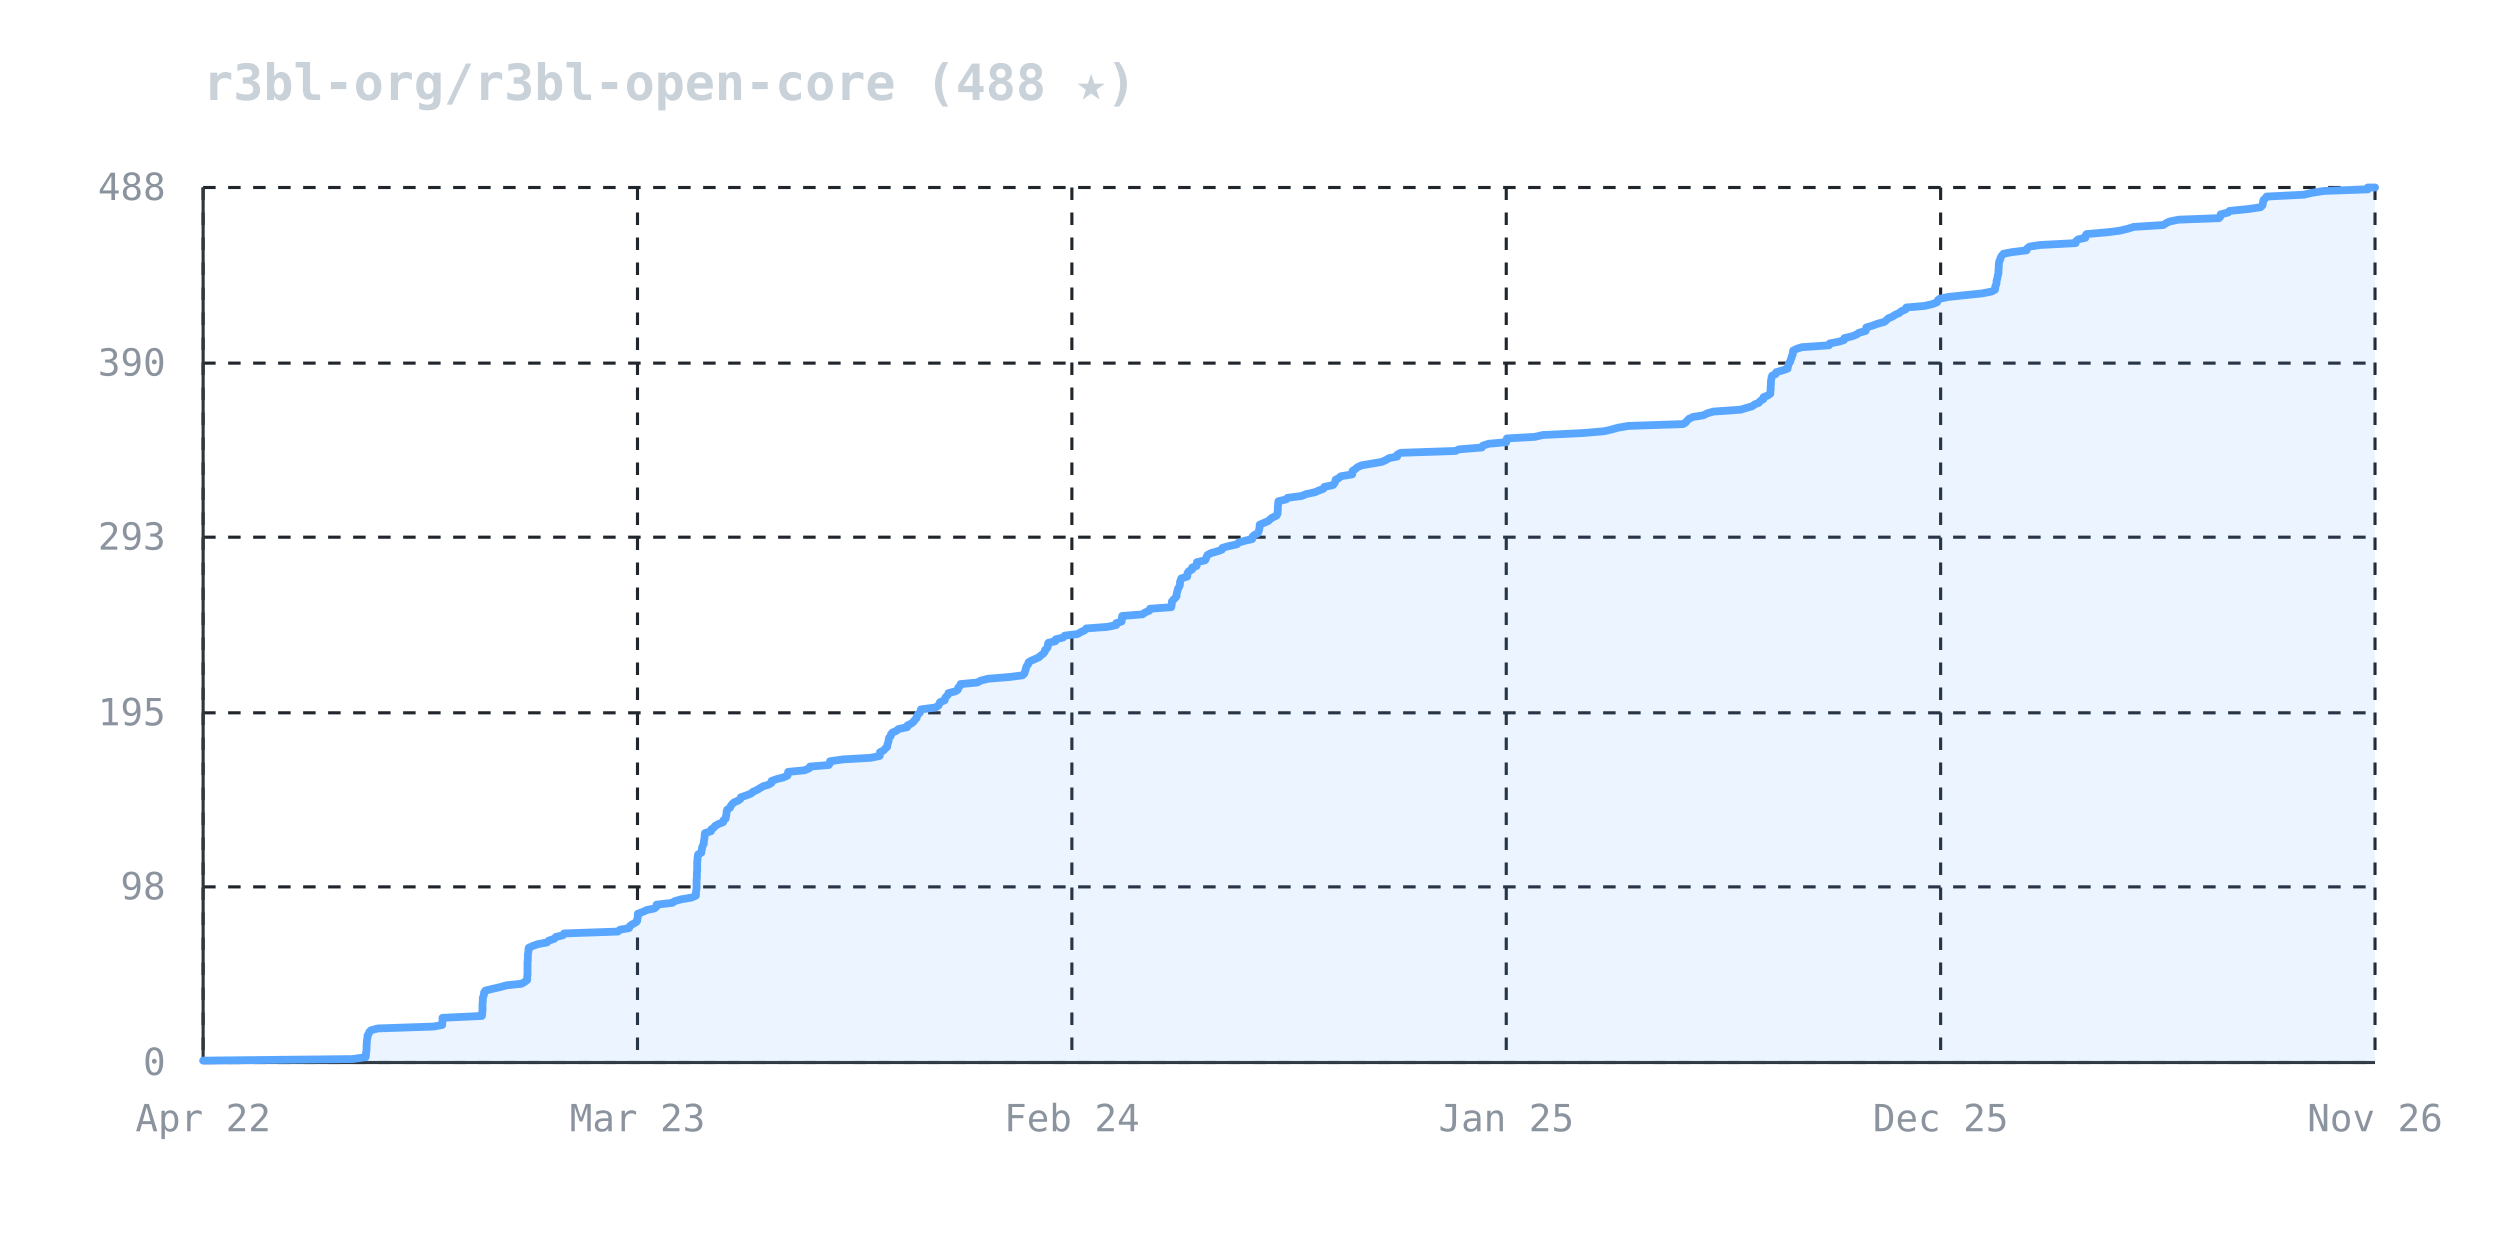
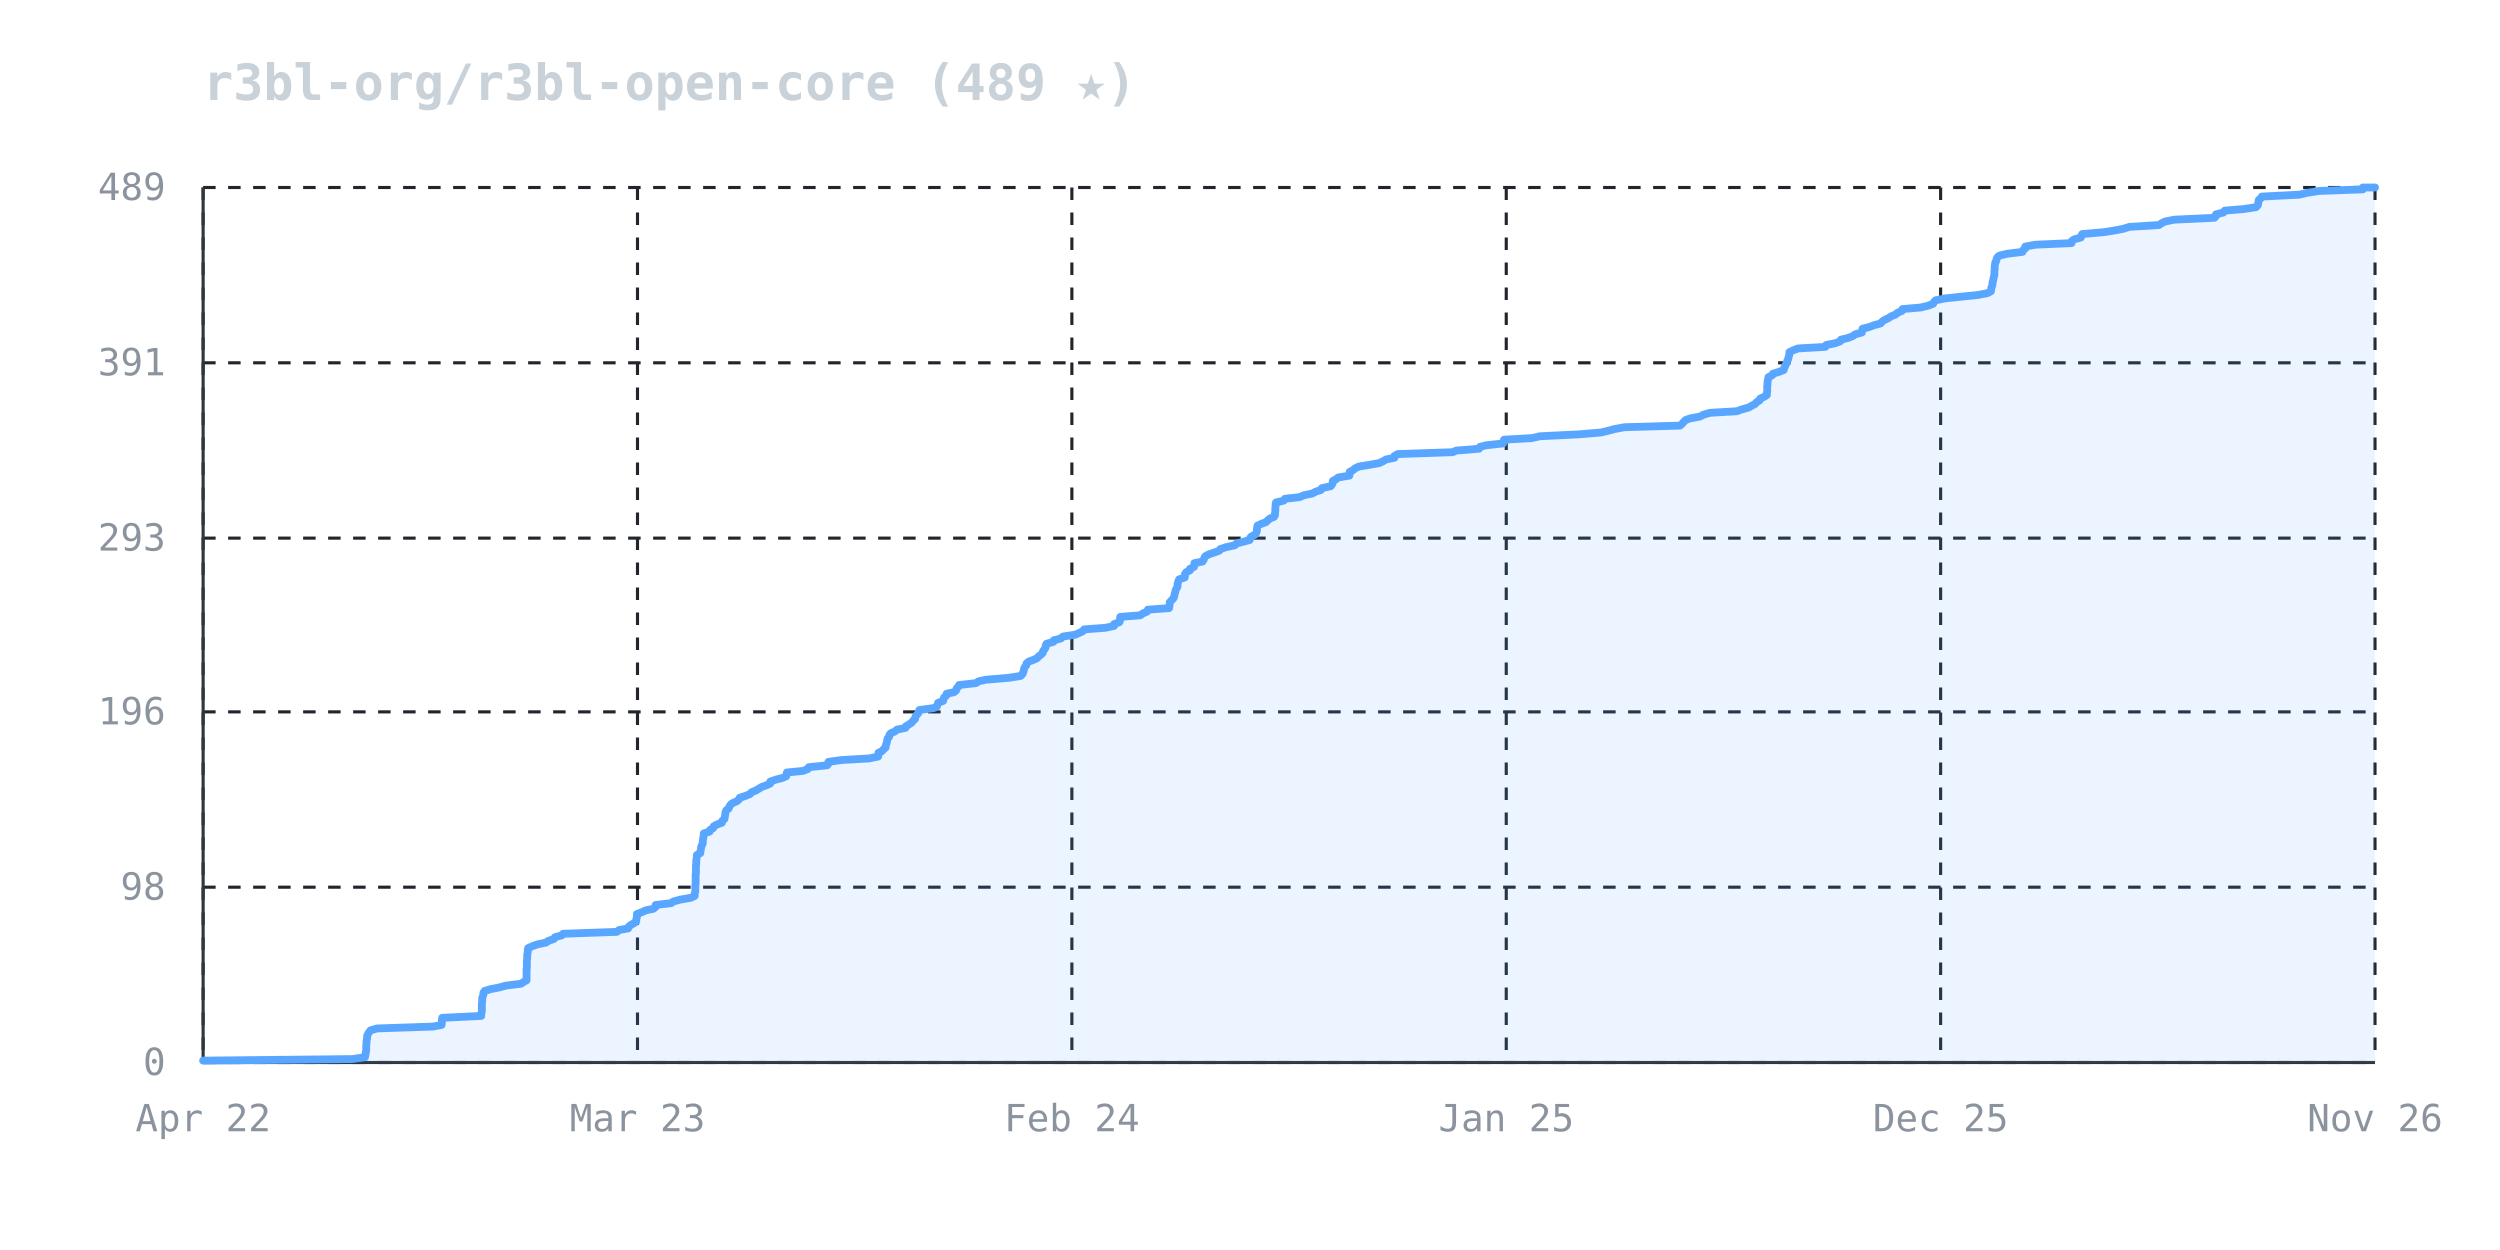
<svg xmlns="http://www.w3.org/2000/svg" viewBox="0 0 800 400" width="100%" height="100%" style="background-color: #0d1117; font-family: Iosevka, 'JetBrains Mono', 'Fira Code', 'Cascadia Code', ui-monospace, SFMono-Regular, Menlo, Monaco, Consolas, monospace;">
  <style>
    .title { fill: #c9d1d9; font-size: 16px; font-weight: 600; font-family: Iosevka, 'JetBrains Mono', 'Fira Code', 'Cascadia Code', ui-monospace, SFMono-Regular, Menlo, Monaco, Consolas, monospace; }
    .axis-line { stroke: #30363d; stroke-width: 1; }
    .line-path { fill: none; stroke: #58a6ff; stroke-width: 2.5; stroke-linejoin: round; stroke-linecap: round; }
    .area-path { fill: #58a6ff; fill-opacity: 0.12; }
  </style>
-   <text x="65" y="32" class="title">r3bl-org/r3bl-open-core (488 ★)</text>
+   <text x="65" y="32" class="title">r3bl-org/r3bl-open-core (489 ★)</text>
  <g id="grid">
    <line x1="65" y1="340.0" x2="760" y2="340.0" stroke="#21262d" stroke-dasharray="4,4" />
    <text x="53" y="344.0" fill="#8b949e" font-size="12" text-anchor="end" font-family="Iosevka, 'JetBrains Mono', 'Fira Code', 'Cascadia Code', ui-monospace, SFMono-Regular, Menlo, Monaco, Consolas, monospace">0</text>
-     <line x1="65" y1="283.8" x2="760" y2="283.8" stroke="#21262d" stroke-dasharray="4,4" />
-     <text x="53" y="287.8" fill="#8b949e" font-size="12" text-anchor="end" font-family="Iosevka, 'JetBrains Mono', 'Fira Code', 'Cascadia Code', ui-monospace, SFMono-Regular, Menlo, Monaco, Consolas, monospace">98</text>
-     <line x1="65" y1="228.1" x2="760" y2="228.1" stroke="#21262d" stroke-dasharray="4,4" />
-     <text x="53" y="232.1" fill="#8b949e" font-size="12" text-anchor="end" font-family="Iosevka, 'JetBrains Mono', 'Fira Code', 'Cascadia Code', ui-monospace, SFMono-Regular, Menlo, Monaco, Consolas, monospace">195</text>
-     <line x1="65" y1="171.9" x2="760" y2="171.9" stroke="#21262d" stroke-dasharray="4,4" />
-     <text x="53" y="175.9" fill="#8b949e" font-size="12" text-anchor="end" font-family="Iosevka, 'JetBrains Mono', 'Fira Code', 'Cascadia Code', ui-monospace, SFMono-Regular, Menlo, Monaco, Consolas, monospace">293</text>
-     <line x1="65" y1="116.2" x2="760" y2="116.2" stroke="#21262d" stroke-dasharray="4,4" />
-     <text x="53" y="120.2" fill="#8b949e" font-size="12" text-anchor="end" font-family="Iosevka, 'JetBrains Mono', 'Fira Code', 'Cascadia Code', ui-monospace, SFMono-Regular, Menlo, Monaco, Consolas, monospace">390</text>
+     <line x1="65" y1="283.9" x2="760" y2="283.9" stroke="#21262d" stroke-dasharray="4,4" />
+     <text x="53" y="287.9" fill="#8b949e" font-size="12" text-anchor="end" font-family="Iosevka, 'JetBrains Mono', 'Fira Code', 'Cascadia Code', ui-monospace, SFMono-Regular, Menlo, Monaco, Consolas, monospace">98</text>
+     <line x1="65" y1="227.8" x2="760" y2="227.8" stroke="#21262d" stroke-dasharray="4,4" />
+     <text x="53" y="231.8" fill="#8b949e" font-size="12" text-anchor="end" font-family="Iosevka, 'JetBrains Mono', 'Fira Code', 'Cascadia Code', ui-monospace, SFMono-Regular, Menlo, Monaco, Consolas, monospace">196</text>
+     <line x1="65" y1="172.2" x2="760" y2="172.2" stroke="#21262d" stroke-dasharray="4,4" />
+     <text x="53" y="176.2" fill="#8b949e" font-size="12" text-anchor="end" font-family="Iosevka, 'JetBrains Mono', 'Fira Code', 'Cascadia Code', ui-monospace, SFMono-Regular, Menlo, Monaco, Consolas, monospace">293</text>
+     <line x1="65" y1="116.1" x2="760" y2="116.1" stroke="#21262d" stroke-dasharray="4,4" />
+     <text x="53" y="120.1" fill="#8b949e" font-size="12" text-anchor="end" font-family="Iosevka, 'JetBrains Mono', 'Fira Code', 'Cascadia Code', ui-monospace, SFMono-Regular, Menlo, Monaco, Consolas, monospace">391</text>
    <line x1="65" y1="60.0" x2="760" y2="60.0" stroke="#21262d" stroke-dasharray="4,4" />
-     <text x="53" y="64.0" fill="#8b949e" font-size="12" text-anchor="end" font-family="Iosevka, 'JetBrains Mono', 'Fira Code', 'Cascadia Code', ui-monospace, SFMono-Regular, Menlo, Monaco, Consolas, monospace">488</text>
+     <text x="53" y="64.0" fill="#8b949e" font-size="12" text-anchor="end" font-family="Iosevka, 'JetBrains Mono', 'Fira Code', 'Cascadia Code', ui-monospace, SFMono-Regular, Menlo, Monaco, Consolas, monospace">489</text>
    <line x1="65.0" y1="60" x2="65.0" y2="340" stroke="#21262d" stroke-dasharray="4,4" />
    <text x="65.0" y="362.0" fill="#8b949e" font-size="12" text-anchor="middle" font-family="Iosevka, 'JetBrains Mono', 'Fira Code', 'Cascadia Code', ui-monospace, SFMono-Regular, Menlo, Monaco, Consolas, monospace">Apr 22</text>
    <line x1="204.0" y1="60" x2="204.0" y2="340" stroke="#21262d" stroke-dasharray="4,4" />
    <text x="204.0" y="362.0" fill="#8b949e" font-size="12" text-anchor="middle" font-family="Iosevka, 'JetBrains Mono', 'Fira Code', 'Cascadia Code', ui-monospace, SFMono-Regular, Menlo, Monaco, Consolas, monospace">Mar 23</text>
    <line x1="343.0" y1="60" x2="343.0" y2="340" stroke="#21262d" stroke-dasharray="4,4" />
    <text x="343.0" y="362.0" fill="#8b949e" font-size="12" text-anchor="middle" font-family="Iosevka, 'JetBrains Mono', 'Fira Code', 'Cascadia Code', ui-monospace, SFMono-Regular, Menlo, Monaco, Consolas, monospace">Feb 24</text>
    <line x1="482.0" y1="60" x2="482.0" y2="340" stroke="#21262d" stroke-dasharray="4,4" />
    <text x="482.0" y="362.0" fill="#8b949e" font-size="12" text-anchor="middle" font-family="Iosevka, 'JetBrains Mono', 'Fira Code', 'Cascadia Code', ui-monospace, SFMono-Regular, Menlo, Monaco, Consolas, monospace">Jan 25</text>
    <line x1="621.0" y1="60" x2="621.0" y2="340" stroke="#21262d" stroke-dasharray="4,4" />
    <text x="621.0" y="362.0" fill="#8b949e" font-size="12" text-anchor="middle" font-family="Iosevka, 'JetBrains Mono', 'Fira Code', 'Cascadia Code', ui-monospace, SFMono-Regular, Menlo, Monaco, Consolas, monospace">Dec 25</text>
    <line x1="760.0" y1="60" x2="760.0" y2="340" stroke="#21262d" stroke-dasharray="4,4" />
    <text x="760.0" y="362.0" fill="#8b949e" font-size="12" text-anchor="middle" font-family="Iosevka, 'JetBrains Mono', 'Fira Code', 'Cascadia Code', ui-monospace, SFMono-Regular, Menlo, Monaco, Consolas, monospace">Nov 26</text>
  </g>
  <line x1="65" y1="340" x2="760" y2="340" class="axis-line" />
  <line x1="65" y1="60" x2="65" y2="340" class="axis-line" />
-   <polygon points="65.0,340.0 65.0,339.4 112.8,338.9 117.0,338.3 117.1,337.7 117.1,337.1 117.2,336.6 117.3,336.0 117.3,335.4 117.3,334.8 117.3,334.3 117.4,333.7 117.4,333.1 117.5,332.5 117.6,332.0 117.6,331.4 118.0,330.8 118.2,330.2 118.7,329.7 120.9,329.1 138.7,328.5 141.5,328.0 141.5,327.4 141.6,326.8 141.6,326.2 141.6,325.7 154.2,325.1 154.3,324.5 154.3,323.9 154.4,323.4 154.4,322.8 154.4,322.2 154.4,321.6 154.4,321.1 154.5,320.5 154.5,319.9 154.5,319.3 154.7,318.8 154.9,318.2 154.9,317.6 155.3,317.0 157.3,316.5 159.9,315.9 162.1,315.3 166.9,314.8 167.9,314.2 168.7,313.6 168.7,313.0 168.7,312.5 168.8,311.9 168.8,311.3 168.8,310.7 168.8,310.2 168.8,309.6 168.8,309.0 168.8,308.4 168.8,307.9 168.9,307.3 168.9,306.7 168.9,306.1 168.9,305.6 169.0,305.0 169.1,304.4 169.1,303.9 169.2,303.3 170.5,302.7 172.2,302.1 175.0,301.6 175.6,301.0 177.4,300.4 177.9,299.8 180.1,299.3 180.5,298.7 197.7,298.1 198.4,297.5 201.3,297.0 201.5,296.4 202.3,295.8 203.4,295.2 203.9,294.7 203.9,294.1 204.1,293.5 204.1,293.0 204.1,292.4 205.7,291.8 207.0,291.2 209.4,290.7 210.1,290.1 210.1,289.5 215.2,288.9 215.8,288.4 217.9,287.8 221.4,287.2 222.7,286.6 222.7,286.1 222.7,285.5 222.8,284.9 222.9,284.3 222.9,283.8 222.9,283.2 222.9,282.6 222.9,282.0 222.9,281.5 223.0,280.9 223.0,280.3 223.0,279.8 223.0,279.2 223.1,278.6 223.1,278.0 223.1,277.5 223.1,276.9 223.1,276.3 223.1,275.7 223.2,275.2 223.2,274.6 223.3,274.0 223.4,273.4 224.4,272.9 224.5,272.3 224.6,271.7 224.7,271.1 224.9,270.6 225.2,270.0 225.2,269.4 225.3,268.9 225.4,268.3 225.5,267.7 225.5,267.1 225.6,266.6 227.5,266.0 227.6,265.4 228.5,264.8 228.8,264.3 229.9,263.7 231.4,263.1 231.5,262.5 232.2,262.0 232.3,261.4 232.4,260.8 232.5,260.2 232.5,259.7 232.7,259.1 233.6,258.5 233.8,258.0 234.2,257.4 234.8,256.8 236.2,256.2 236.9,255.7 237.1,255.1 238.9,254.5 240.4,253.9 240.9,253.4 242.2,252.8 243.2,252.2 244.2,251.6 245.9,251.1 246.9,250.5 246.9,249.9 248.6,249.3 250.6,248.8 252.0,248.2 252.1,247.6 252.2,247.0 257.4,246.5 258.9,245.9 259.2,245.3 265.2,244.8 265.6,244.2 265.6,243.6 269.8,243.0 278.6,242.5 281.5,241.9 281.6,241.3 281.6,240.7 282.7,240.2 283.2,239.6 283.9,239.0 283.9,238.4 284.1,237.9 284.3,237.3 284.4,236.7 284.5,236.1 285.0,235.6 285.1,235.0 285.6,234.4 286.8,233.9 287.5,233.3 290.3,232.7 290.4,232.1 291.5,231.6 292.3,231.0 292.7,230.4 293.3,229.8 293.4,229.3 293.7,228.7 294.3,228.1 294.6,227.5 294.7,227.0 299.3,226.4 300.3,225.8 300.6,225.2 300.8,224.7 302.3,224.1 302.4,223.5 302.7,223.0 303.3,222.4 303.5,221.8 305.8,221.2 306.5,220.7 306.6,220.1 307.2,219.5 307.4,218.9 312.8,218.4 313.8,217.8 316.2,217.2 323.4,216.6 327.2,216.1 327.8,215.5 328.0,214.9 328.2,214.3 328.3,213.8 328.5,213.2 329.0,212.6 329.1,212.0 329.8,211.5 331.2,210.9 332.5,210.3 333.0,209.8 333.8,209.2 334.3,208.6 334.4,208.0 335.0,207.5 335.3,206.9 335.3,206.3 335.5,205.7 337.7,205.2 337.8,204.6 340.2,204.0 340.7,203.4 344.8,202.9 345.8,202.3 347.1,201.7 347.6,201.1 354.4,200.6 357.2,200.0 357.2,199.4 358.9,198.9 359.0,198.3 359.0,197.7 359.1,197.1 365.6,196.6 366.4,196.0 367.8,195.4 368.0,194.8 374.8,194.3 374.9,193.7 375.0,193.1 375.0,192.5 375.4,192.0 376.0,191.4 376.5,190.8 376.5,190.2 376.6,189.7 376.8,189.1 376.9,188.5 377.2,188.0 377.5,187.4 377.6,186.8 377.6,186.2 377.8,185.7 378.0,185.1 379.9,184.5 380.0,183.9 380.0,183.4 380.4,182.8 381.5,182.2 381.5,181.6 382.9,181.1 383.0,180.5 383.0,179.9 385.6,179.3 385.9,178.8 386.1,178.2 386.4,177.6 387.5,177.0 389.3,176.5 391.0,175.9 391.2,175.3 393.0,174.8 395.8,174.2 396.4,173.6 398.5,173.0 400.7,172.5 400.7,171.9 401.2,171.3 402.4,170.7 402.7,170.2 402.9,169.6 403.0,169.0 403.1,168.4 403.1,167.9 404.5,167.3 405.9,166.7 406.5,166.1 407.2,165.6 408.5,165.0 408.8,164.4 408.8,163.9 408.9,163.3 408.9,162.7 408.9,162.1 409.0,161.6 409.0,161.0 409.1,160.4 411.6,159.8 412.0,159.3 416.6,158.7 418.0,158.1 420.8,157.5 421.9,157.0 423.5,156.4 423.8,155.8 426.6,155.2 427.0,154.7 427.3,154.1 427.4,153.5 428.4,153.0 429.1,152.4 432.7,151.8 432.8,151.2 432.8,150.7 433.7,150.1 434.4,149.5 435.7,148.9 438.7,148.4 442.2,147.8 443.5,147.2 444.5,146.6 447.1,146.1 447.1,145.5 448.2,144.9 465.8,144.3 466.8,143.8 474.2,143.2 474.5,142.6 476.4,142.0 482.0,141.5 482.0,140.9 482.2,140.3 491.1,139.8 493.7,139.2 506.1,138.6 513.3,138.0 515.5,137.5 517.6,136.9 521.0,136.3 538.6,135.7 539.4,135.2 539.9,134.6 540.5,134.0 541.8,133.4 545.1,132.9 546.2,132.3 548.3,131.7 557.0,131.1 558.6,130.6 560.7,130.0 561.5,129.4 562.8,128.9 563.3,128.3 564.3,127.7 564.3,127.1 565.6,126.6 566.5,126.0 566.5,125.4 566.6,124.8 566.6,124.3 566.6,123.7 566.7,123.1 566.7,122.5 566.7,122.0 566.8,121.4 566.9,120.8 567.1,120.2 568.2,119.7 568.4,119.1 570.5,118.5 572.0,118.0 572.1,117.4 572.3,116.8 572.5,116.2 572.9,115.7 573.0,115.1 573.3,114.5 573.4,113.9 573.7,113.4 573.7,112.8 573.8,112.2 575.0,111.6 576.6,111.1 585.3,110.5 585.5,109.9 588.6,109.3 590.1,108.8 590.2,108.2 592.7,107.6 594.2,107.0 594.8,106.5 597.0,105.9 597.2,105.3 597.2,104.8 599.2,104.2 600.8,103.6 603.0,103.0 603.6,102.5 604.2,101.9 605.6,101.3 606.5,100.7 607.7,100.2 608.4,99.6 609.8,99.0 610.0,98.4 615.8,97.9 618.4,97.3 619.9,96.7 620.1,96.1 620.7,95.6 623.6,95.0 629.3,94.4 634.2,93.9 637.3,93.3 638.4,92.7 638.5,92.1 638.5,91.6 638.8,91.0 638.9,90.4 638.9,89.8 639.1,89.3 639.2,88.7 639.3,88.1 639.5,87.5 639.5,87.0 639.5,86.4 639.6,85.8 639.6,85.2 639.6,84.7 639.7,84.1 639.8,83.5 640.1,83.0 640.2,82.4 640.6,81.8 641.1,81.2 643.7,80.7 648.5,80.1 648.7,79.5 649.5,78.9 652.8,78.4 664.2,77.8 664.3,77.2 665.0,76.6 667.3,76.1 667.3,75.5 667.7,74.9 674.6,74.3 678.4,73.8 680.9,73.2 682.8,72.6 692.3,72.0 693.0,71.5 694.2,70.9 697.1,70.3 710.1,69.8 710.6,69.2 710.6,68.6 713.0,68.0 713.4,67.5 719.4,66.9 723.4,66.3 724.0,65.7 724.1,65.2 724.2,64.6 724.3,64.0 725.0,63.4 725.3,62.9 737.3,62.3 739.8,61.7 743.7,61.1 757.7,60.6 757.7,60.0 760.0,60.0 760.0,340.0" class="area-path" />
-   <polyline points="65.0,339.4 112.8,338.9 117.0,338.3 117.1,337.7 117.1,337.1 117.2,336.6 117.3,336.0 117.3,335.4 117.3,334.8 117.3,334.3 117.4,333.7 117.4,333.1 117.5,332.5 117.6,332.0 117.6,331.4 118.0,330.8 118.2,330.2 118.7,329.7 120.9,329.1 138.7,328.5 141.5,328.0 141.5,327.4 141.6,326.8 141.6,326.2 141.6,325.7 154.2,325.1 154.3,324.5 154.3,323.9 154.4,323.4 154.4,322.8 154.4,322.2 154.4,321.6 154.4,321.1 154.5,320.5 154.5,319.9 154.5,319.3 154.7,318.8 154.9,318.2 154.9,317.6 155.3,317.0 157.3,316.5 159.9,315.9 162.1,315.3 166.9,314.8 167.9,314.2 168.7,313.6 168.7,313.0 168.7,312.5 168.8,311.9 168.8,311.3 168.8,310.7 168.8,310.2 168.8,309.6 168.8,309.0 168.8,308.4 168.8,307.9 168.9,307.3 168.9,306.7 168.9,306.1 168.9,305.6 169.0,305.0 169.1,304.4 169.1,303.9 169.2,303.3 170.5,302.7 172.2,302.1 175.0,301.6 175.6,301.0 177.4,300.4 177.9,299.8 180.1,299.3 180.5,298.7 197.7,298.1 198.4,297.5 201.3,297.0 201.5,296.4 202.3,295.8 203.4,295.2 203.9,294.7 203.9,294.1 204.1,293.5 204.1,293.0 204.1,292.4 205.7,291.8 207.0,291.2 209.4,290.7 210.1,290.1 210.1,289.5 215.2,288.9 215.8,288.4 217.9,287.8 221.4,287.2 222.7,286.6 222.7,286.1 222.7,285.5 222.8,284.9 222.9,284.3 222.9,283.8 222.9,283.2 222.9,282.6 222.9,282.0 222.9,281.5 223.0,280.9 223.0,280.3 223.0,279.8 223.0,279.2 223.1,278.6 223.1,278.0 223.1,277.5 223.1,276.9 223.1,276.3 223.1,275.7 223.2,275.2 223.2,274.6 223.3,274.0 223.4,273.4 224.4,272.9 224.5,272.3 224.6,271.7 224.7,271.1 224.9,270.6 225.2,270.0 225.2,269.4 225.3,268.9 225.4,268.3 225.5,267.7 225.5,267.1 225.6,266.6 227.5,266.0 227.6,265.4 228.5,264.8 228.8,264.3 229.9,263.7 231.4,263.1 231.5,262.5 232.2,262.0 232.3,261.4 232.4,260.8 232.5,260.2 232.5,259.7 232.7,259.1 233.6,258.5 233.8,258.0 234.2,257.4 234.8,256.8 236.2,256.2 236.9,255.7 237.1,255.1 238.9,254.5 240.4,253.9 240.9,253.4 242.2,252.8 243.2,252.2 244.2,251.6 245.9,251.1 246.9,250.5 246.9,249.9 248.6,249.3 250.6,248.8 252.0,248.2 252.1,247.6 252.2,247.0 257.4,246.5 258.9,245.9 259.2,245.3 265.2,244.8 265.6,244.2 265.6,243.6 269.8,243.0 278.6,242.5 281.5,241.9 281.6,241.3 281.6,240.7 282.7,240.2 283.2,239.6 283.9,239.0 283.9,238.4 284.1,237.9 284.3,237.3 284.4,236.7 284.5,236.1 285.0,235.6 285.1,235.0 285.6,234.4 286.8,233.9 287.5,233.3 290.3,232.7 290.4,232.1 291.5,231.6 292.3,231.0 292.7,230.4 293.3,229.8 293.4,229.3 293.7,228.7 294.3,228.1 294.6,227.5 294.7,227.0 299.3,226.4 300.3,225.8 300.6,225.2 300.8,224.7 302.3,224.1 302.4,223.5 302.7,223.0 303.3,222.4 303.5,221.8 305.8,221.2 306.5,220.7 306.6,220.1 307.2,219.5 307.4,218.9 312.8,218.4 313.8,217.8 316.2,217.2 323.4,216.6 327.2,216.1 327.8,215.5 328.0,214.9 328.2,214.3 328.3,213.8 328.5,213.2 329.0,212.6 329.1,212.0 329.8,211.5 331.2,210.9 332.5,210.3 333.0,209.8 333.8,209.2 334.3,208.6 334.4,208.0 335.0,207.5 335.3,206.9 335.3,206.3 335.5,205.7 337.7,205.2 337.8,204.6 340.2,204.0 340.7,203.4 344.8,202.9 345.8,202.3 347.1,201.7 347.6,201.1 354.4,200.6 357.2,200.0 357.2,199.4 358.9,198.9 359.0,198.3 359.0,197.7 359.1,197.1 365.6,196.6 366.4,196.0 367.8,195.4 368.0,194.8 374.8,194.3 374.9,193.7 375.0,193.1 375.0,192.5 375.4,192.0 376.0,191.4 376.5,190.8 376.5,190.2 376.6,189.7 376.8,189.1 376.9,188.5 377.2,188.0 377.5,187.4 377.6,186.8 377.6,186.2 377.8,185.7 378.0,185.1 379.9,184.5 380.0,183.9 380.0,183.4 380.4,182.8 381.5,182.2 381.5,181.6 382.9,181.1 383.0,180.5 383.0,179.9 385.6,179.3 385.9,178.8 386.1,178.2 386.4,177.6 387.5,177.0 389.3,176.5 391.0,175.9 391.2,175.3 393.0,174.8 395.8,174.2 396.4,173.6 398.5,173.0 400.7,172.5 400.7,171.9 401.2,171.3 402.4,170.7 402.7,170.2 402.9,169.6 403.0,169.0 403.1,168.4 403.1,167.9 404.5,167.3 405.9,166.7 406.5,166.1 407.2,165.6 408.5,165.0 408.8,164.4 408.8,163.9 408.9,163.3 408.9,162.7 408.9,162.1 409.0,161.6 409.0,161.0 409.1,160.4 411.6,159.8 412.0,159.3 416.6,158.7 418.0,158.1 420.8,157.5 421.9,157.0 423.5,156.4 423.8,155.8 426.6,155.2 427.0,154.7 427.3,154.1 427.4,153.5 428.4,153.0 429.1,152.4 432.7,151.8 432.8,151.2 432.8,150.7 433.7,150.1 434.4,149.5 435.7,148.9 438.7,148.4 442.2,147.8 443.5,147.2 444.5,146.6 447.1,146.1 447.1,145.5 448.2,144.9 465.8,144.3 466.8,143.8 474.2,143.2 474.5,142.6 476.4,142.0 482.0,141.5 482.0,140.9 482.2,140.3 491.1,139.8 493.7,139.2 506.1,138.6 513.3,138.0 515.5,137.5 517.6,136.9 521.0,136.3 538.6,135.7 539.4,135.2 539.9,134.6 540.5,134.0 541.8,133.4 545.1,132.9 546.2,132.3 548.3,131.7 557.0,131.1 558.6,130.6 560.7,130.0 561.5,129.4 562.8,128.9 563.3,128.3 564.3,127.7 564.3,127.1 565.6,126.6 566.5,126.0 566.5,125.4 566.6,124.8 566.6,124.3 566.6,123.7 566.7,123.1 566.7,122.5 566.7,122.0 566.8,121.4 566.9,120.8 567.1,120.2 568.2,119.7 568.4,119.1 570.5,118.5 572.0,118.0 572.1,117.4 572.3,116.8 572.5,116.2 572.9,115.7 573.0,115.1 573.3,114.5 573.4,113.9 573.7,113.4 573.7,112.8 573.8,112.2 575.0,111.6 576.6,111.1 585.3,110.5 585.5,109.9 588.6,109.3 590.1,108.8 590.2,108.2 592.7,107.6 594.2,107.0 594.8,106.5 597.0,105.9 597.2,105.3 597.2,104.8 599.2,104.2 600.8,103.6 603.0,103.0 603.6,102.5 604.2,101.9 605.6,101.3 606.5,100.7 607.7,100.2 608.4,99.6 609.8,99.0 610.0,98.4 615.8,97.9 618.4,97.3 619.9,96.7 620.1,96.1 620.7,95.6 623.6,95.0 629.3,94.4 634.2,93.9 637.3,93.3 638.4,92.7 638.5,92.1 638.5,91.6 638.8,91.0 638.9,90.4 638.9,89.8 639.1,89.3 639.2,88.7 639.3,88.1 639.5,87.5 639.5,87.0 639.5,86.4 639.6,85.8 639.6,85.2 639.6,84.7 639.7,84.1 639.8,83.5 640.1,83.0 640.2,82.4 640.6,81.8 641.1,81.2 643.7,80.7 648.5,80.1 648.7,79.5 649.5,78.9 652.8,78.4 664.2,77.8 664.3,77.2 665.0,76.6 667.3,76.1 667.3,75.5 667.7,74.9 674.6,74.3 678.4,73.8 680.9,73.2 682.8,72.6 692.3,72.0 693.0,71.5 694.2,70.9 697.1,70.3 710.1,69.8 710.6,69.2 710.6,68.6 713.0,68.0 713.4,67.5 719.4,66.9 723.4,66.3 724.0,65.7 724.1,65.2 724.2,64.6 724.3,64.0 725.0,63.4 725.3,62.9 737.3,62.3 739.8,61.7 743.7,61.1 757.7,60.6 757.7,60.0 760.0,60.0" class="line-path" />
+   <polygon points="65.0,340.0 65.0,339.4 112.7,338.9 116.8,338.3 116.9,337.7 117.0,337.1 117.1,336.6 117.2,336.0 117.2,335.4 117.2,334.8 117.2,334.3 117.3,333.7 117.3,333.1 117.4,332.6 117.5,332.0 117.5,331.4 117.8,330.8 118.1,330.3 118.6,329.7 120.7,329.1 138.5,328.5 141.3,328.0 141.4,327.4 141.4,326.8 141.4,326.3 141.5,325.7 154.0,325.1 154.0,324.5 154.1,324.0 154.2,323.4 154.2,322.8 154.2,322.2 154.2,321.7 154.2,321.1 154.3,320.5 154.3,320.0 154.3,319.4 154.5,318.8 154.7,318.2 154.7,317.7 155.1,317.1 157.1,316.5 159.7,316.0 161.9,315.4 166.7,314.8 167.6,314.2 168.5,313.7 168.5,313.1 168.5,312.5 168.5,311.9 168.5,311.4 168.5,310.8 168.5,310.2 168.6,309.7 168.6,309.1 168.6,308.5 168.6,307.9 168.6,307.4 168.7,306.8 168.7,306.2 168.7,305.6 168.8,305.1 168.9,304.5 168.9,303.9 169.0,303.4 170.3,302.8 172.0,302.2 174.8,301.6 175.4,301.1 177.2,300.5 177.6,299.9 179.8,299.3 180.2,298.8 197.4,298.2 198.1,297.6 201.0,297.1 201.2,296.5 202.0,295.9 203.1,295.3 203.6,294.8 203.6,294.2 203.8,293.6 203.8,293.0 203.8,292.5 205.4,291.9 206.7,291.3 209.1,290.8 209.8,290.2 209.8,289.6 214.8,289.0 215.4,288.5 217.6,287.9 221.0,287.3 222.3,286.7 222.3,286.2 222.4,285.6 222.5,285.0 222.5,284.5 222.5,283.9 222.5,283.3 222.6,282.7 222.6,282.2 222.6,281.6 222.6,281.0 222.6,280.4 222.6,279.9 222.7,279.3 222.7,278.7 222.7,278.2 222.7,277.6 222.7,277.0 222.8,276.4 222.8,275.9 222.8,275.3 222.9,274.7 223.0,274.2 223.0,273.6 224.1,273.0 224.1,272.4 224.3,271.9 224.3,271.3 224.5,270.7 224.8,270.1 224.9,269.6 224.9,269.0 225.0,268.4 225.1,267.9 225.2,267.3 225.2,266.7 227.1,266.1 227.2,265.6 228.2,265.0 228.4,264.4 229.5,263.8 231.0,263.3 231.1,262.7 231.8,262.1 231.9,261.6 232.0,261.0 232.1,260.4 232.2,259.8 232.4,259.3 233.2,258.7 233.4,258.1 233.8,257.5 234.4,257.0 235.8,256.4 236.5,255.8 236.7,255.3 238.5,254.7 240.0,254.1 240.5,253.5 241.8,253.0 242.8,252.4 243.8,251.8 245.5,251.2 246.5,250.7 246.5,250.1 248.2,249.5 250.2,249.0 251.6,248.4 251.7,247.8 251.8,247.2 256.9,246.7 258.5,246.1 258.8,245.5 264.7,244.9 265.1,244.4 265.1,243.8 269.4,243.2 278.1,242.7 281.0,242.1 281.1,241.5 281.1,240.9 282.2,240.4 282.7,239.8 283.4,239.2 283.4,238.7 283.6,238.1 283.8,237.5 283.9,236.9 284.0,236.4 284.5,235.8 284.6,235.2 285.1,234.6 286.3,234.1 287.0,233.5 289.8,232.9 289.9,232.4 290.9,231.8 291.8,231.2 292.2,230.6 292.8,230.1 292.9,229.5 293.2,228.9 293.8,228.3 294.0,227.8 294.2,227.2 298.7,226.6 299.8,226.1 300.0,225.5 300.2,224.9 301.8,224.3 301.9,223.8 302.1,223.2 302.8,222.6 302.9,222.0 305.3,221.5 306.0,220.9 306.1,220.3 306.6,219.8 306.9,219.2 312.3,218.6 313.2,218.0 315.6,217.5 322.8,216.9 326.6,216.3 327.2,215.7 327.4,215.2 327.6,214.6 327.7,214.0 327.9,213.5 328.4,212.9 328.5,212.3 329.2,211.7 330.6,211.2 331.9,210.6 332.4,210.0 333.2,209.4 333.7,208.9 333.8,208.3 334.3,207.7 334.6,207.2 334.6,206.6 334.9,206.0 337.1,205.4 337.2,204.9 339.5,204.3 340.1,203.7 344.1,203.1 345.2,202.6 346.5,202.0 346.9,201.4 353.7,200.9 356.5,200.3 356.5,199.7 358.2,199.1 358.4,198.6 358.4,198.0 358.5,197.4 364.9,196.9 365.7,196.3 367.1,195.7 367.3,195.1 374.1,194.6 374.2,194.0 374.3,193.4 374.3,192.8 374.7,192.3 375.3,191.7 375.7,191.1 375.8,190.6 375.9,190.0 376.1,189.4 376.2,188.8 376.5,188.3 376.8,187.7 376.8,187.1 376.9,186.5 377.1,186.0 377.3,185.4 379.1,184.8 379.2,184.3 379.2,183.7 379.6,183.1 380.8,182.5 380.8,182.0 382.1,181.4 382.2,180.8 382.2,180.2 384.8,179.7 385.2,179.1 385.4,178.5 385.7,178.0 386.8,177.4 388.6,176.8 390.2,176.2 390.5,175.7 392.3,175.1 395.1,174.5 395.7,173.9 397.7,173.4 399.9,172.8 400.0,172.2 400.4,171.7 401.6,171.1 402.0,170.5 402.2,169.9 402.2,169.4 402.3,168.8 402.4,168.2 403.7,167.6 405.1,167.1 405.7,166.5 406.4,165.9 407.7,165.4 408.0,164.8 408.0,164.2 408.1,163.6 408.1,163.1 408.1,162.5 408.2,161.9 408.2,161.3 408.3,160.8 410.8,160.2 411.2,159.6 415.8,159.1 417.2,158.5 420.0,157.9 421.1,157.3 422.7,156.8 423.0,156.2 425.8,155.6 426.2,155.1 426.5,154.5 426.5,153.9 427.6,153.3 428.2,152.8 431.8,152.2 431.9,151.6 431.9,151.0 432.9,150.5 433.6,149.9 434.8,149.3 437.9,148.8 441.3,148.2 442.6,147.6 443.6,147.0 446.2,146.5 446.2,145.9 447.3,145.3 464.9,144.7 465.9,144.2 473.3,143.6 473.6,143.0 475.5,142.5 481.0,141.9 481.1,141.3 481.3,140.7 490.1,140.2 492.8,139.6 505.1,139.0 512.3,138.4 514.4,137.9 516.6,137.3 519.9,136.7 537.6,136.2 538.3,135.6 538.8,135.0 539.4,134.4 540.8,133.9 544.0,133.3 545.1,132.7 547.2,132.1 555.8,131.6 557.4,131.0 559.6,130.4 560.4,129.9 561.6,129.3 562.1,128.7 563.1,128.1 563.2,127.6 564.5,127.0 565.4,126.4 565.4,125.8 565.5,125.3 565.5,124.7 565.5,124.1 565.5,123.6 565.6,123.0 565.6,122.4 565.7,121.8 565.8,121.3 565.9,120.7 567.1,120.1 567.3,119.6 569.3,119.0 570.8,118.4 570.9,117.8 571.2,117.3 571.4,116.7 571.8,116.1 571.9,115.5 572.2,115.0 572.3,114.4 572.5,113.8 572.6,113.3 572.6,112.7 573.8,112.1 575.4,111.5 584.1,111.0 584.4,110.4 587.4,109.8 588.9,109.2 589.1,108.7 591.5,108.1 593.0,107.5 593.6,107.0 595.8,106.4 595.9,105.8 596.0,105.2 598.0,104.7 599.6,104.1 601.8,103.5 602.3,102.9 603.0,102.4 604.3,101.8 605.2,101.2 606.5,100.7 607.2,100.1 608.6,99.5 608.8,98.9 614.6,98.4 617.1,97.8 618.6,97.2 618.9,96.6 619.4,96.1 622.3,95.5 628.0,94.9 632.9,94.4 636.0,93.8 637.1,93.2 637.2,92.6 637.2,92.1 637.5,91.5 637.6,90.9 637.6,90.3 637.8,89.8 637.9,89.2 638.0,88.6 638.2,88.1 638.2,87.5 638.2,86.9 638.3,86.3 638.3,85.8 638.3,85.2 638.4,84.6 638.5,84.0 638.8,83.5 638.9,82.9 639.2,82.3 639.8,81.8 642.3,81.2 647.2,80.6 647.4,80.0 648.1,79.5 648.1,78.9 651.4,78.3 662.9,77.8 662.9,77.2 663.7,76.6 665.9,76.0 666.0,75.5 666.3,74.9 673.2,74.3 677.0,73.7 679.5,73.2 681.4,72.6 690.9,72.0 691.6,71.5 692.8,70.9 695.7,70.3 708.6,69.7 709.1,69.2 709.1,68.6 711.5,68.0 711.9,67.4 717.9,66.9 721.9,66.3 722.5,65.7 722.6,65.2 722.7,64.6 722.8,64.0 723.5,63.4 723.8,62.9 735.8,62.3 738.3,61.7 742.2,61.1 756.1,60.6 756.1,60.0 760.0,60.0 760.0,340.0" class="area-path" />
+   <polyline points="65.0,339.4 112.7,338.9 116.8,338.3 116.9,337.7 117.0,337.1 117.1,336.6 117.2,336.0 117.2,335.4 117.2,334.8 117.2,334.3 117.3,333.7 117.3,333.1 117.4,332.6 117.5,332.0 117.5,331.4 117.8,330.8 118.1,330.3 118.6,329.7 120.7,329.1 138.5,328.5 141.3,328.0 141.4,327.4 141.4,326.8 141.4,326.3 141.5,325.7 154.0,325.1 154.0,324.5 154.1,324.0 154.2,323.4 154.2,322.8 154.2,322.2 154.2,321.7 154.2,321.1 154.3,320.5 154.3,320.0 154.3,319.4 154.5,318.8 154.7,318.2 154.7,317.7 155.1,317.1 157.1,316.5 159.7,316.0 161.9,315.4 166.7,314.8 167.6,314.2 168.5,313.7 168.5,313.1 168.5,312.5 168.5,311.9 168.5,311.4 168.5,310.8 168.5,310.2 168.6,309.7 168.6,309.1 168.6,308.5 168.6,307.9 168.6,307.4 168.7,306.8 168.7,306.2 168.7,305.6 168.8,305.1 168.9,304.5 168.9,303.9 169.0,303.4 170.3,302.8 172.0,302.2 174.8,301.6 175.4,301.1 177.2,300.5 177.6,299.9 179.8,299.3 180.2,298.8 197.4,298.2 198.1,297.6 201.0,297.1 201.2,296.5 202.0,295.9 203.1,295.3 203.6,294.8 203.6,294.2 203.8,293.6 203.8,293.0 203.8,292.5 205.4,291.9 206.7,291.3 209.1,290.8 209.8,290.2 209.8,289.6 214.8,289.0 215.4,288.5 217.6,287.9 221.0,287.3 222.3,286.7 222.3,286.2 222.4,285.6 222.5,285.0 222.5,284.5 222.5,283.9 222.5,283.3 222.6,282.7 222.6,282.2 222.6,281.6 222.6,281.0 222.6,280.4 222.6,279.9 222.7,279.3 222.7,278.7 222.7,278.2 222.7,277.6 222.7,277.0 222.8,276.4 222.8,275.9 222.8,275.3 222.9,274.7 223.0,274.2 223.0,273.6 224.1,273.0 224.1,272.4 224.3,271.9 224.3,271.3 224.5,270.7 224.8,270.1 224.9,269.6 224.9,269.0 225.0,268.4 225.1,267.9 225.2,267.3 225.2,266.7 227.1,266.1 227.2,265.6 228.2,265.0 228.4,264.4 229.5,263.8 231.0,263.3 231.1,262.7 231.8,262.1 231.9,261.6 232.0,261.0 232.1,260.4 232.2,259.8 232.4,259.3 233.2,258.7 233.4,258.1 233.8,257.5 234.4,257.0 235.8,256.4 236.5,255.8 236.7,255.3 238.5,254.7 240.0,254.1 240.5,253.5 241.8,253.0 242.8,252.4 243.8,251.8 245.5,251.2 246.5,250.7 246.5,250.1 248.2,249.5 250.2,249.0 251.6,248.4 251.7,247.8 251.8,247.2 256.9,246.7 258.5,246.1 258.8,245.5 264.7,244.9 265.1,244.4 265.1,243.8 269.4,243.2 278.1,242.7 281.0,242.1 281.1,241.5 281.1,240.9 282.2,240.4 282.7,239.8 283.4,239.2 283.4,238.7 283.6,238.1 283.8,237.5 283.9,236.9 284.0,236.4 284.5,235.8 284.6,235.2 285.1,234.6 286.3,234.1 287.0,233.5 289.8,232.9 289.9,232.4 290.9,231.8 291.8,231.2 292.2,230.6 292.8,230.1 292.9,229.5 293.2,228.9 293.8,228.3 294.0,227.8 294.2,227.2 298.7,226.6 299.8,226.1 300.0,225.5 300.2,224.9 301.8,224.3 301.9,223.8 302.1,223.2 302.8,222.6 302.9,222.0 305.3,221.5 306.0,220.9 306.1,220.3 306.6,219.8 306.9,219.2 312.3,218.6 313.2,218.0 315.6,217.5 322.8,216.9 326.6,216.3 327.2,215.7 327.4,215.2 327.6,214.6 327.7,214.0 327.9,213.5 328.4,212.9 328.5,212.3 329.2,211.7 330.6,211.2 331.9,210.6 332.4,210.0 333.2,209.4 333.7,208.9 333.8,208.3 334.3,207.7 334.6,207.2 334.6,206.6 334.9,206.0 337.1,205.4 337.2,204.9 339.5,204.3 340.1,203.7 344.1,203.1 345.2,202.6 346.5,202.0 346.9,201.4 353.7,200.9 356.5,200.3 356.5,199.7 358.2,199.1 358.4,198.6 358.4,198.0 358.5,197.4 364.9,196.9 365.7,196.3 367.1,195.7 367.3,195.1 374.1,194.6 374.2,194.0 374.3,193.4 374.3,192.8 374.7,192.3 375.3,191.7 375.7,191.1 375.8,190.6 375.9,190.0 376.1,189.4 376.2,188.8 376.5,188.3 376.8,187.7 376.8,187.1 376.9,186.5 377.1,186.0 377.3,185.4 379.1,184.8 379.2,184.3 379.2,183.7 379.6,183.1 380.8,182.5 380.8,182.0 382.1,181.4 382.2,180.8 382.2,180.2 384.8,179.7 385.2,179.1 385.4,178.5 385.7,178.0 386.8,177.4 388.6,176.8 390.2,176.2 390.5,175.7 392.3,175.1 395.1,174.5 395.7,173.9 397.7,173.4 399.9,172.8 400.0,172.2 400.4,171.7 401.6,171.1 402.0,170.5 402.2,169.9 402.2,169.4 402.3,168.8 402.4,168.2 403.7,167.6 405.1,167.1 405.7,166.5 406.4,165.9 407.7,165.4 408.0,164.8 408.0,164.2 408.1,163.6 408.1,163.1 408.1,162.5 408.2,161.9 408.2,161.3 408.3,160.8 410.8,160.2 411.2,159.6 415.8,159.1 417.2,158.5 420.0,157.9 421.1,157.3 422.7,156.8 423.0,156.2 425.8,155.6 426.2,155.1 426.5,154.5 426.5,153.9 427.6,153.3 428.2,152.8 431.8,152.2 431.9,151.6 431.9,151.0 432.9,150.5 433.6,149.9 434.8,149.3 437.9,148.8 441.3,148.2 442.6,147.6 443.6,147.0 446.2,146.5 446.2,145.9 447.3,145.3 464.9,144.7 465.9,144.2 473.3,143.6 473.6,143.0 475.5,142.5 481.0,141.9 481.1,141.3 481.3,140.7 490.1,140.2 492.8,139.6 505.1,139.0 512.3,138.4 514.4,137.9 516.6,137.3 519.9,136.7 537.6,136.2 538.3,135.6 538.8,135.0 539.4,134.4 540.8,133.9 544.0,133.3 545.1,132.7 547.2,132.1 555.8,131.6 557.4,131.0 559.6,130.4 560.4,129.9 561.6,129.3 562.1,128.7 563.1,128.1 563.2,127.6 564.5,127.0 565.4,126.4 565.4,125.8 565.5,125.3 565.5,124.7 565.5,124.1 565.5,123.6 565.6,123.0 565.6,122.4 565.7,121.8 565.8,121.3 565.9,120.7 567.1,120.1 567.3,119.6 569.3,119.0 570.8,118.4 570.9,117.8 571.2,117.3 571.4,116.7 571.8,116.1 571.9,115.5 572.2,115.0 572.3,114.4 572.5,113.8 572.6,113.3 572.6,112.7 573.8,112.1 575.4,111.5 584.1,111.0 584.4,110.4 587.4,109.8 588.9,109.2 589.1,108.7 591.5,108.1 593.0,107.5 593.6,107.0 595.8,106.4 595.9,105.8 596.0,105.2 598.0,104.7 599.6,104.1 601.8,103.5 602.3,102.9 603.0,102.4 604.3,101.8 605.2,101.2 606.5,100.7 607.2,100.1 608.6,99.5 608.8,98.9 614.6,98.4 617.1,97.8 618.6,97.2 618.9,96.6 619.4,96.1 622.3,95.5 628.0,94.9 632.9,94.4 636.0,93.8 637.1,93.2 637.2,92.6 637.2,92.1 637.5,91.5 637.6,90.9 637.6,90.3 637.8,89.8 637.9,89.2 638.0,88.6 638.2,88.1 638.2,87.5 638.2,86.9 638.3,86.3 638.3,85.8 638.3,85.2 638.4,84.6 638.5,84.0 638.8,83.5 638.9,82.9 639.2,82.3 639.8,81.8 642.3,81.2 647.2,80.6 647.4,80.0 648.1,79.5 648.1,78.9 651.4,78.3 662.9,77.8 662.9,77.2 663.7,76.6 665.9,76.0 666.0,75.5 666.3,74.9 673.2,74.3 677.0,73.7 679.5,73.2 681.4,72.6 690.9,72.0 691.6,71.5 692.8,70.9 695.7,70.3 708.6,69.7 709.1,69.2 709.1,68.6 711.5,68.0 711.9,67.4 717.9,66.9 721.9,66.3 722.5,65.7 722.6,65.2 722.7,64.6 722.8,64.0 723.5,63.4 723.8,62.9 735.8,62.3 738.3,61.7 742.2,61.1 756.1,60.6 756.1,60.0 760.0,60.0" class="line-path" />
</svg>
